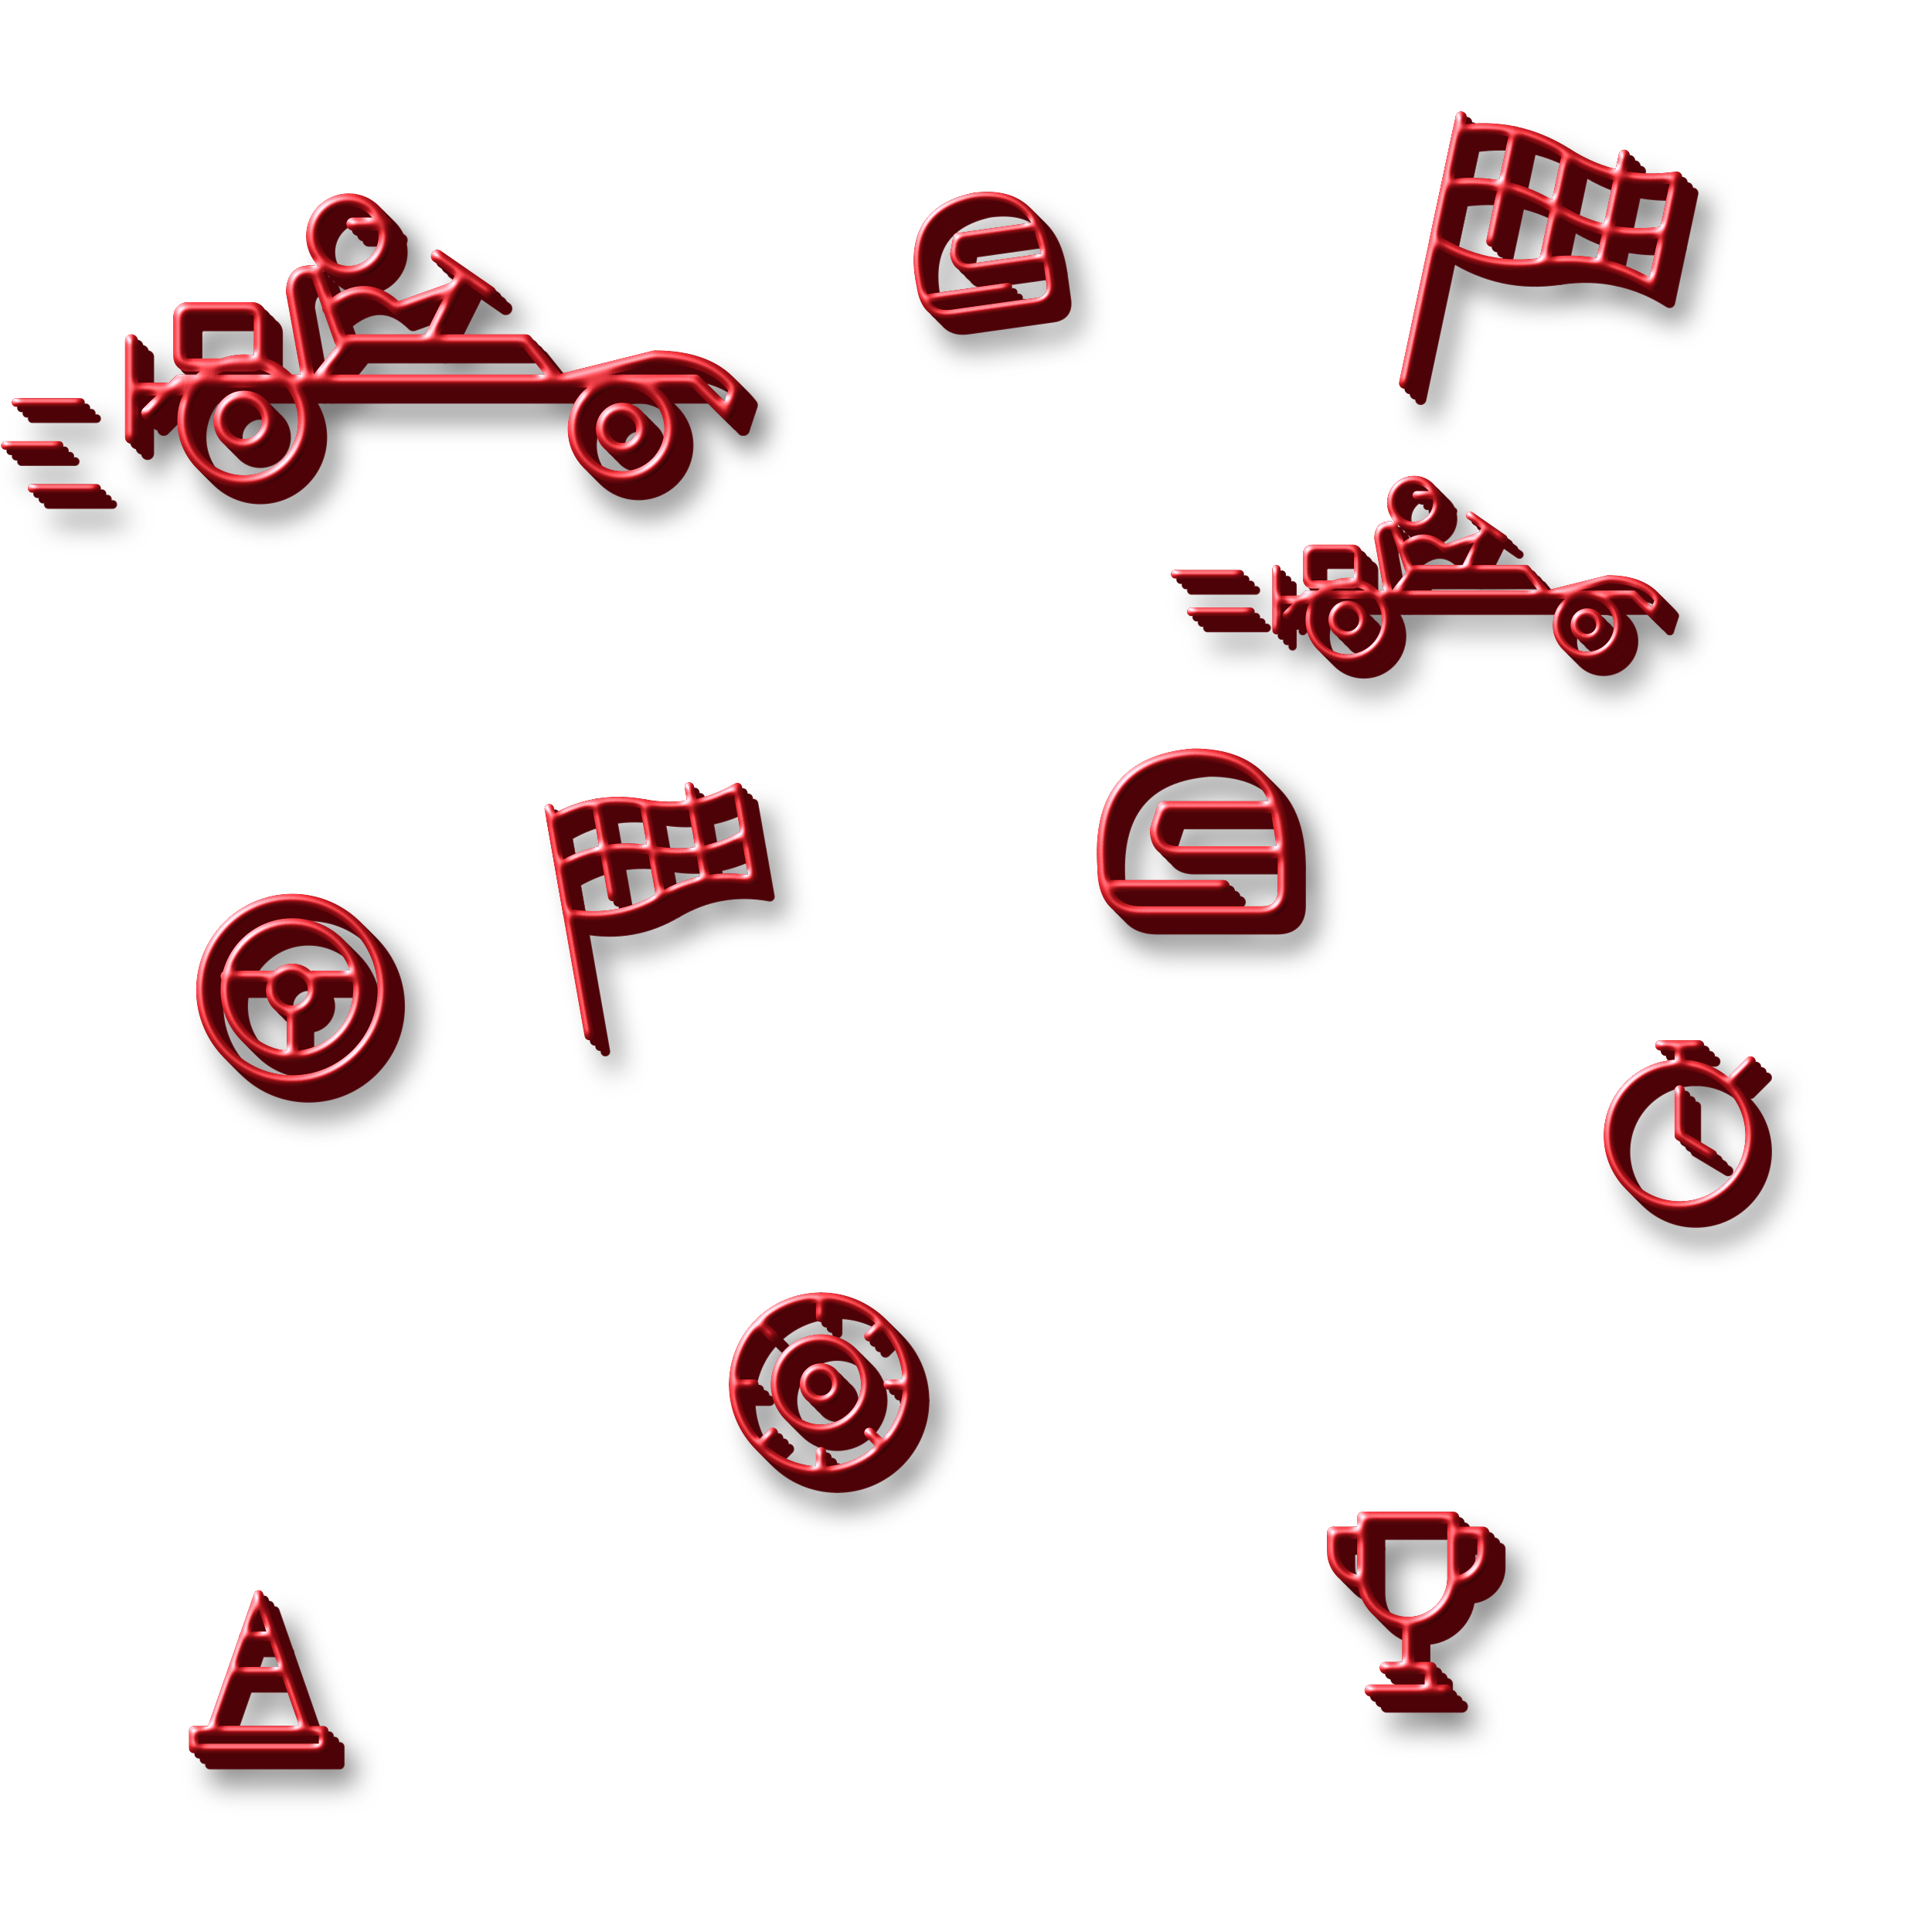
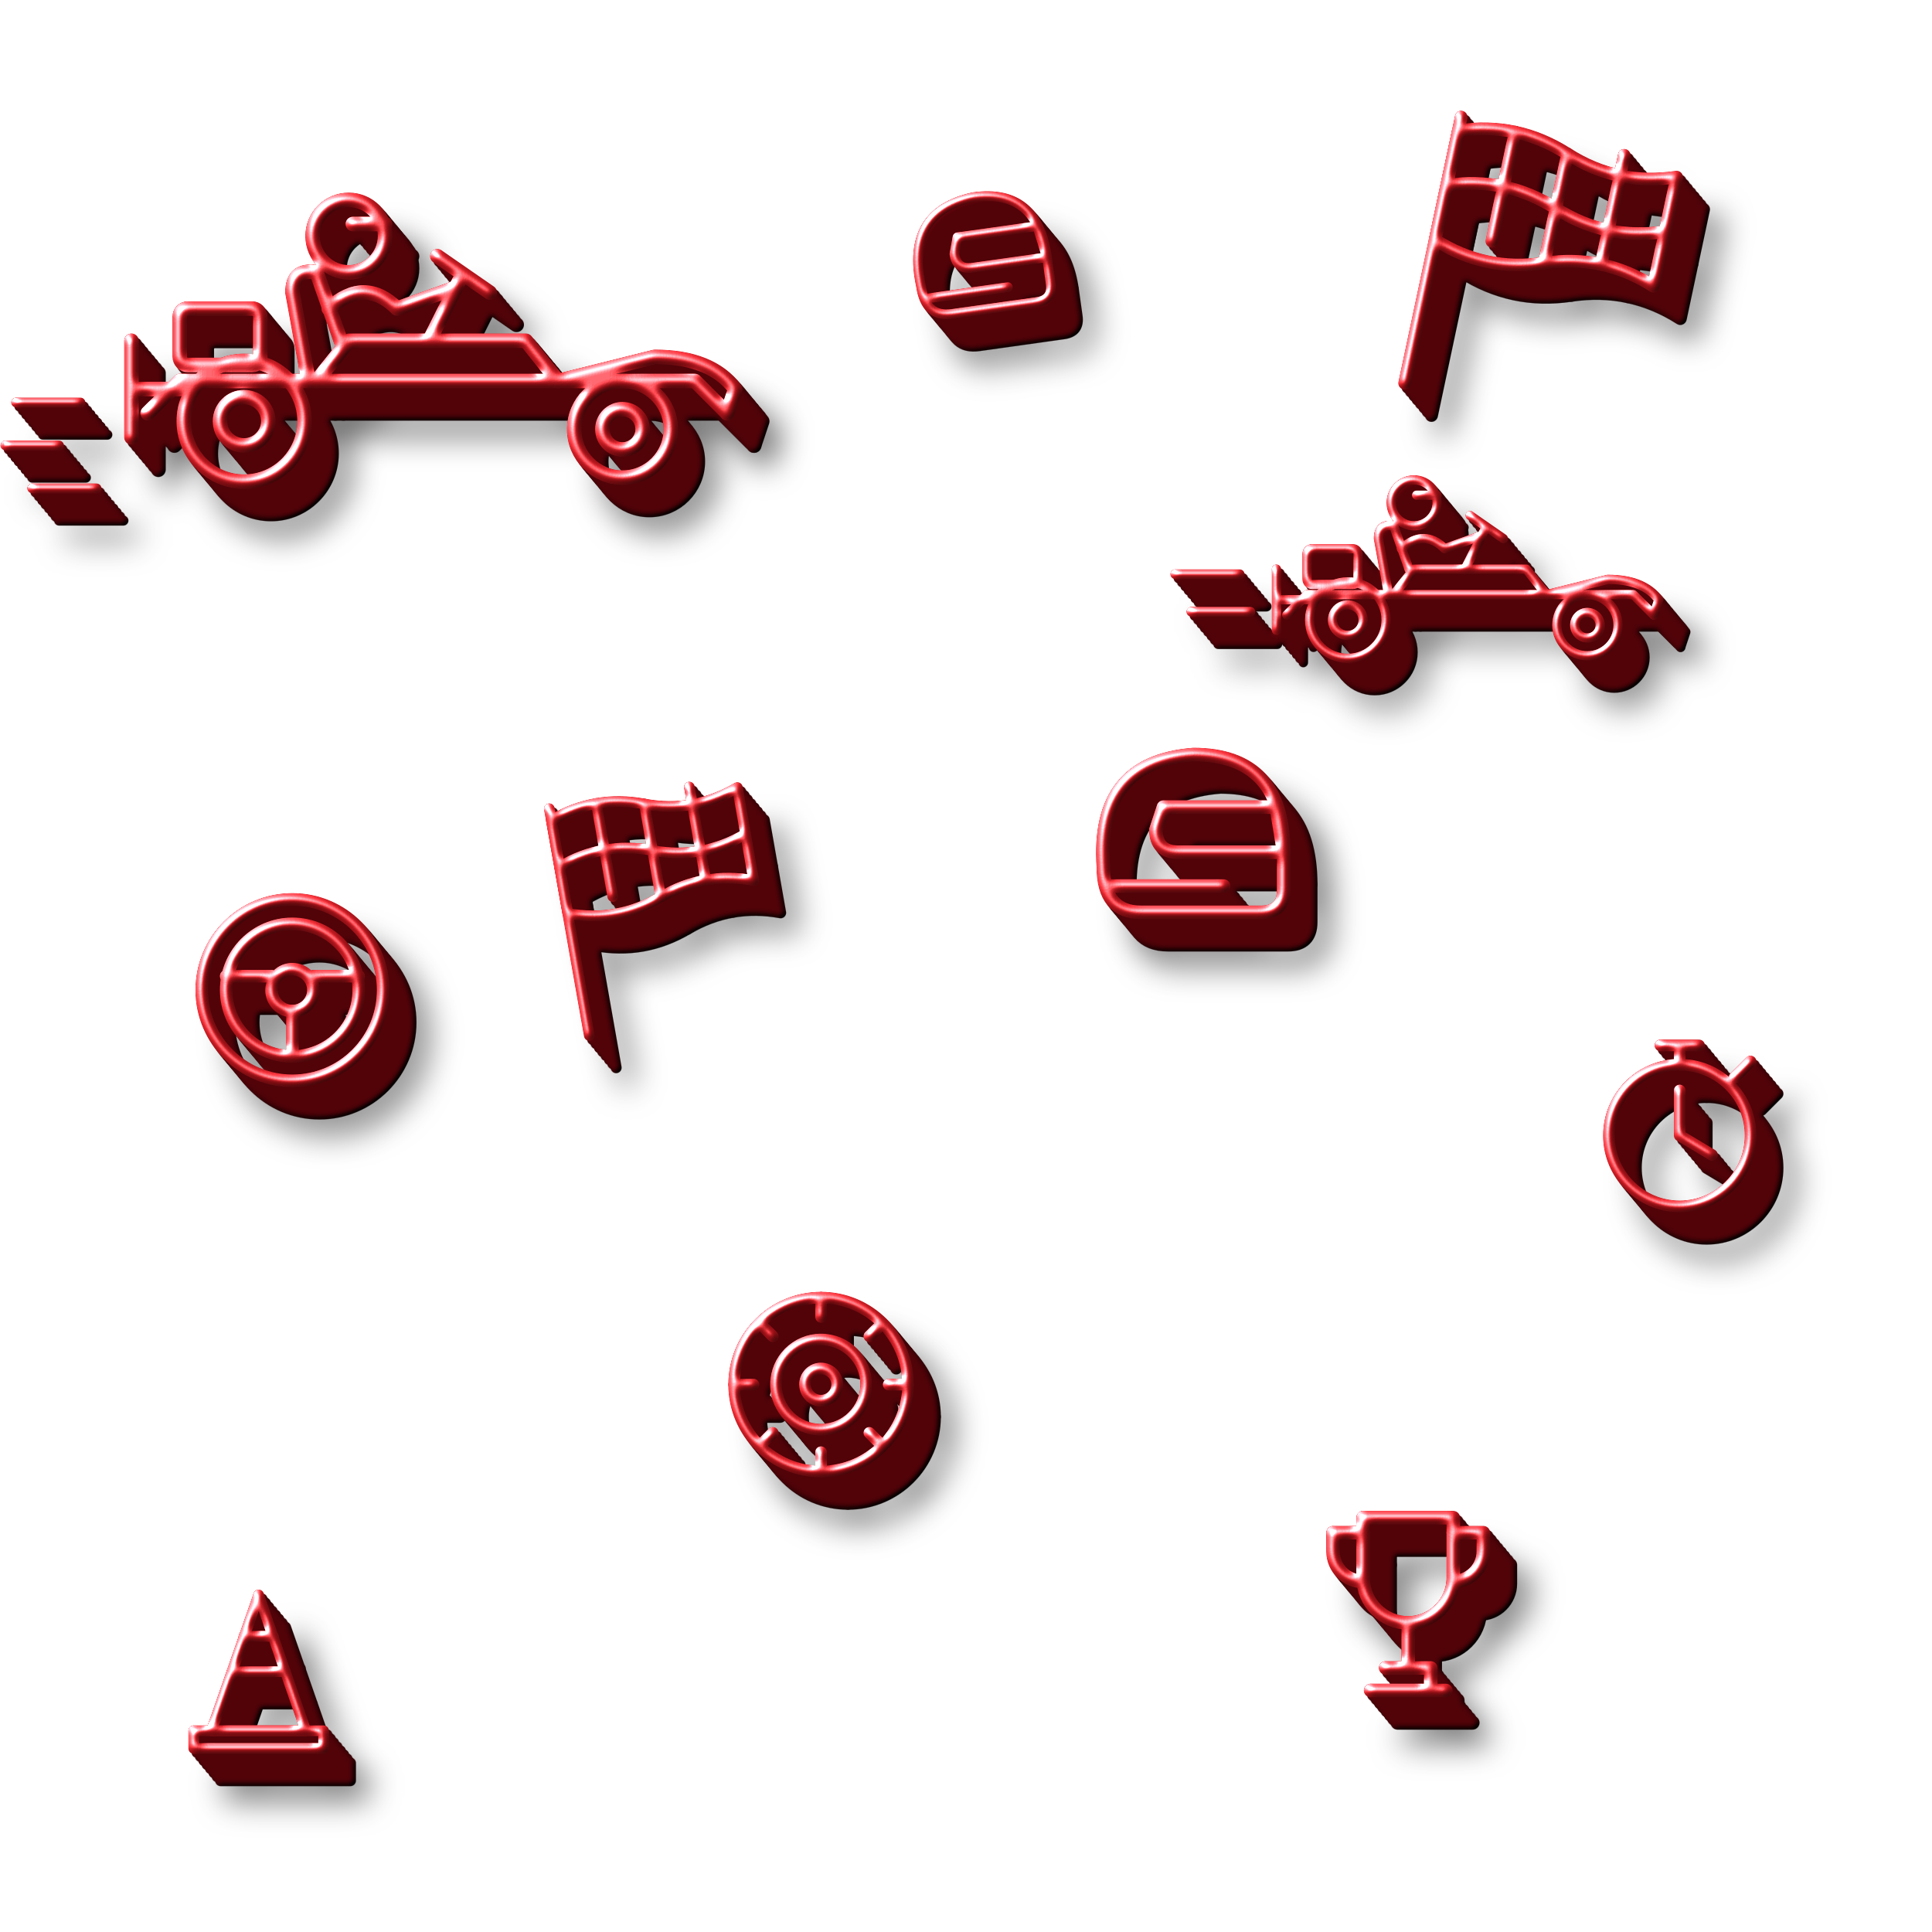
<svg xmlns="http://www.w3.org/2000/svg" xmlns:xlink="http://www.w3.org/1999/xlink" width="720" height="720" viewBox="0 0 720 720">
  <defs>
-     <filter id="relieve" x="-15%" y="-15%" width="130%" height="130%" color-interpolation-filters="sRGB">
+     <filter id="relieve" x="-20%" y="-20%" width="150%" height="150%" color-interpolation-filters="sRGB">
      <feGaussianBlur in="SourceAlpha" stdDeviation="1.6" result="alto" />
-       <feSpecularLighting in="alto" surfaceScale="5" specularConstant="1.1" specularExponent="16" lighting-color="#ffd2d4" result="brillo">
+       <feSpecularLighting in="alto" surfaceScale="6" specularConstant="1.6" specularExponent="14" lighting-color="#ffd2d4" result="brillo">
        <feDistantLight azimuth="225" elevation="40" />
      </feSpecularLighting>
      <feComposite in="brillo" in2="SourceAlpha" operator="in" result="brilloIn" />
      <feDiffuseLighting in="alto" surfaceScale="5" diffuseConstant="1" lighting-color="#ffffff" result="luz">
        <feDistantLight azimuth="225" elevation="50" />
      </feDiffuseLighting>
      <feComposite in="SourceGraphic" in2="luz" operator="arithmetic" k1="1" k2="0" k3="0" k4="0" result="sombreado" />
      <feComposite in="sombreado" in2="brilloIn" operator="arithmetic" k1="0" k2="1" k3="1" k4="0" result="frente" />
-       <feOffset in="SourceAlpha" dx="2" dy="2" result="o1" />
-       <feOffset in="SourceAlpha" dx="4" dy="4" result="o2" />
-       <feOffset in="SourceAlpha" dx="6" dy="6" result="o3" />
+       <feOffset in="SourceAlpha" dx="1.25" dy="1.50" result="o1" />
+       <feOffset in="SourceAlpha" dx="2.50" dy="3.00" result="o2" />
+       <feOffset in="SourceAlpha" dx="3.75" dy="4.50" result="o3" />
+       <feOffset in="SourceAlpha" dx="5.00" dy="6.00" result="o4" />
+       <feOffset in="SourceAlpha" dx="6.25" dy="7.50" result="o5" />
+       <feOffset in="SourceAlpha" dx="7.50" dy="9.00" result="o6" />
+       <feOffset in="SourceAlpha" dx="8.75" dy="10.50" result="o7" />
+       <feOffset in="SourceAlpha" dx="10.00" dy="12.00" result="o8" />
      <feMerge result="prof">
+         <feMergeNode in="o8" />
+         <feMergeNode in="o7" />
+         <feMergeNode in="o6" />
+         <feMergeNode in="o5" />
+         <feMergeNode in="o4" />
        <feMergeNode in="o3" />
        <feMergeNode in="o2" />
        <feMergeNode in="o1" />
      </feMerge>
-       <feFlood flood-color="#4d0207" />
-       <feComposite in2="prof" operator="in" result="lado" />
-       <feOffset in="SourceAlpha" dx="9" dy="11" result="so" />
-       <feGaussianBlur in="so" stdDeviation="5" result="sb" />
+       <feFlood flood-color="#5a0309" />
+       <feComposite in2="prof" operator="in" result="ladoBase" />
+       <feGaussianBlur in="prof" stdDeviation="1" result="profAlto" />
+       <feDiffuseLighting in="profAlto" surfaceScale="3" diffuseConstant="1.2" lighting-color="#ffffff" result="luzLado">
+         <feDistantLight azimuth="225" elevation="35" />
+       </feDiffuseLighting>
+       <feComposite in="ladoBase" in2="luzLado" operator="arithmetic" k1="1.3" k2="0" k3="0" k4="0" result="lado" />
+       <feOffset in="SourceAlpha" dx="14" dy="17" result="so" />
+       <feGaussianBlur in="so" stdDeviation="6" result="sb" />
      <feFlood flood-color="#000000" flood-opacity=".75" />
      <feComposite in2="sb" operator="in" result="sombra" />
      <feMerge>
        <feMergeNode in="sombra" />
        <feMergeNode in="lado" />
        <feMergeNode in="frente" />
      </feMerge>
    </filter>
    <g id="kart">
      <circle cx="34" cy="58" r="15" />
      <circle cx="34" cy="58" r="6" />
      <circle cx="128" cy="60" r="12" />
      <circle cx="128" cy="60" r="5" />
      <path d="M10 56 L18 48 H146 L154 56" />
      <path d="M6 38 V62 M6 50 H18" />
      <path d="M52 48 L60 38 H104 L112 48" />
      <path d="M112 48 L136 42 Q150 42 156 50 L154 56" />
      <path d="M50 48 L46 26 Q46 20 52 21 L58 38" />
      <path d="M55 30 Q64 22 72 30 L86 25" />
      <circle cx="60" cy="12" r="9" />
      <path d="M61 9 H69" />
      <path d="M80 38 L88 22 M82 17 L95 26" />
      <rect x="18" y="30" width="20" height="14" rx="2" />
    </g>
    <g id="casco">
      <path d="M8 38 Q6 10 32 8 Q56 8 56 34 V44 Q56 50 50 50 H18 Q8 50 8 38 Z" />
      <path d="M24 22 H54 L56 34 H28 Q22 34 22 28 Z" />
      <path d="M10 43 H40" />
    </g>
    <g id="volante">
      <circle cx="30" cy="30" r="26" />
      <circle cx="30" cy="30" r="19" />
      <circle cx="30" cy="30" r="6" />
      <path d="M11 26 H24 M36 26 H49 M30 36 V49" />
    </g>
    <g id="bandera">
      <path d="M4 2 V80" />
      <path d="M4 6 Q20 0 36 6 T68 6 V38 Q52 32 36 38 T4 38 Z" />
      <path d="M20 3 V35 M36 6 V38 M52 3 V35" />
      <path d="M4 22 Q20 16 36 22 T68 22" />
    </g>
    <g id="crono">
      <circle cx="30" cy="36" r="22" />
      <path d="M24 8 H36 M30 8 V14 M47 18 L52 13" />
      <path d="M30 36 L30 22 M30 36 L40 42" />
    </g>
    <g id="cubierta">
      <circle cx="30" cy="30" r="27" />
      <circle cx="30" cy="30" r="14" />
      <circle cx="30" cy="30" r="5" />
      <path d="M30 3 V9 M30 51 V57 M3 30 H9 M51 30 H57 M11 11 L15 15 M45 45 L49 49 M49 11 L45 15 M11 49 L15 45" />
    </g>
    <g id="copa">
      <path d="M20 4 H44 V20 A12 12 0 0 1 20 20 Z" />
      <path d="M44 8 H52 V13 A8 8 0 0 1 44 21 M20 8 H12 V13 A8 8 0 0 0 20 21" />
      <path d="M32 32 V44 M22 50 H42 M26 44 H38 V50" />
    </g>
    <g id="cono">
      <path d="M24 4 L8 50 H40 Z" />
      <path d="M2 50 H46 V56 H2 Z" />
      <path d="M15 30 H33 M19 18 H29" />
    </g>
  </defs>
-   <g fill="none" stroke="#e3101a" stroke-width="3.2" stroke-linecap="round" stroke-linejoin="round" filter="url(#relieve)">
+   <g fill="none" stroke="#ff1a24" stroke-width="3.6" stroke-linecap="round" stroke-linejoin="round" filter="url(#relieve)">
    <use xlink:href="#kart" href="#kart" transform="translate(40 70) scale(1.5)" />
    <path d="M6 150 H30 M2 166 H22 M12 182 H36" />
    <use xlink:href="#casco" href="#casco" transform="translate(400 270) scale(1.4)" />
    <use xlink:href="#crono" href="#crono" transform="translate(590 380) scale(1.2)" />
    <use xlink:href="#cubierta" href="#cubierta" transform="translate(270 480) scale(1.2)" />
    <use xlink:href="#cono" href="#cono" transform="translate(70 590) scale(1.1)" />
    <use xlink:href="#bandera" href="#bandera" transform="translate(200 300) rotate(-10) scale(1.1)" />
    <use xlink:href="#bandera" href="#bandera" transform="translate(540 40) rotate(12) scale(1.3)" />
    <use xlink:href="#volante" href="#volante" transform="translate(70 330) scale(1.3)" />
    <use xlink:href="#copa" href="#copa" transform="translate(480 560) scale(1.4)" />
    <use xlink:href="#kart" href="#kart" transform="translate(470 176) scale(.95)" />
    <path d="M438 214 H462 M444 228 H466" />
    <use xlink:href="#casco" href="#casco" transform="translate(330 70) rotate(-8)" />
  </g>
</svg>
